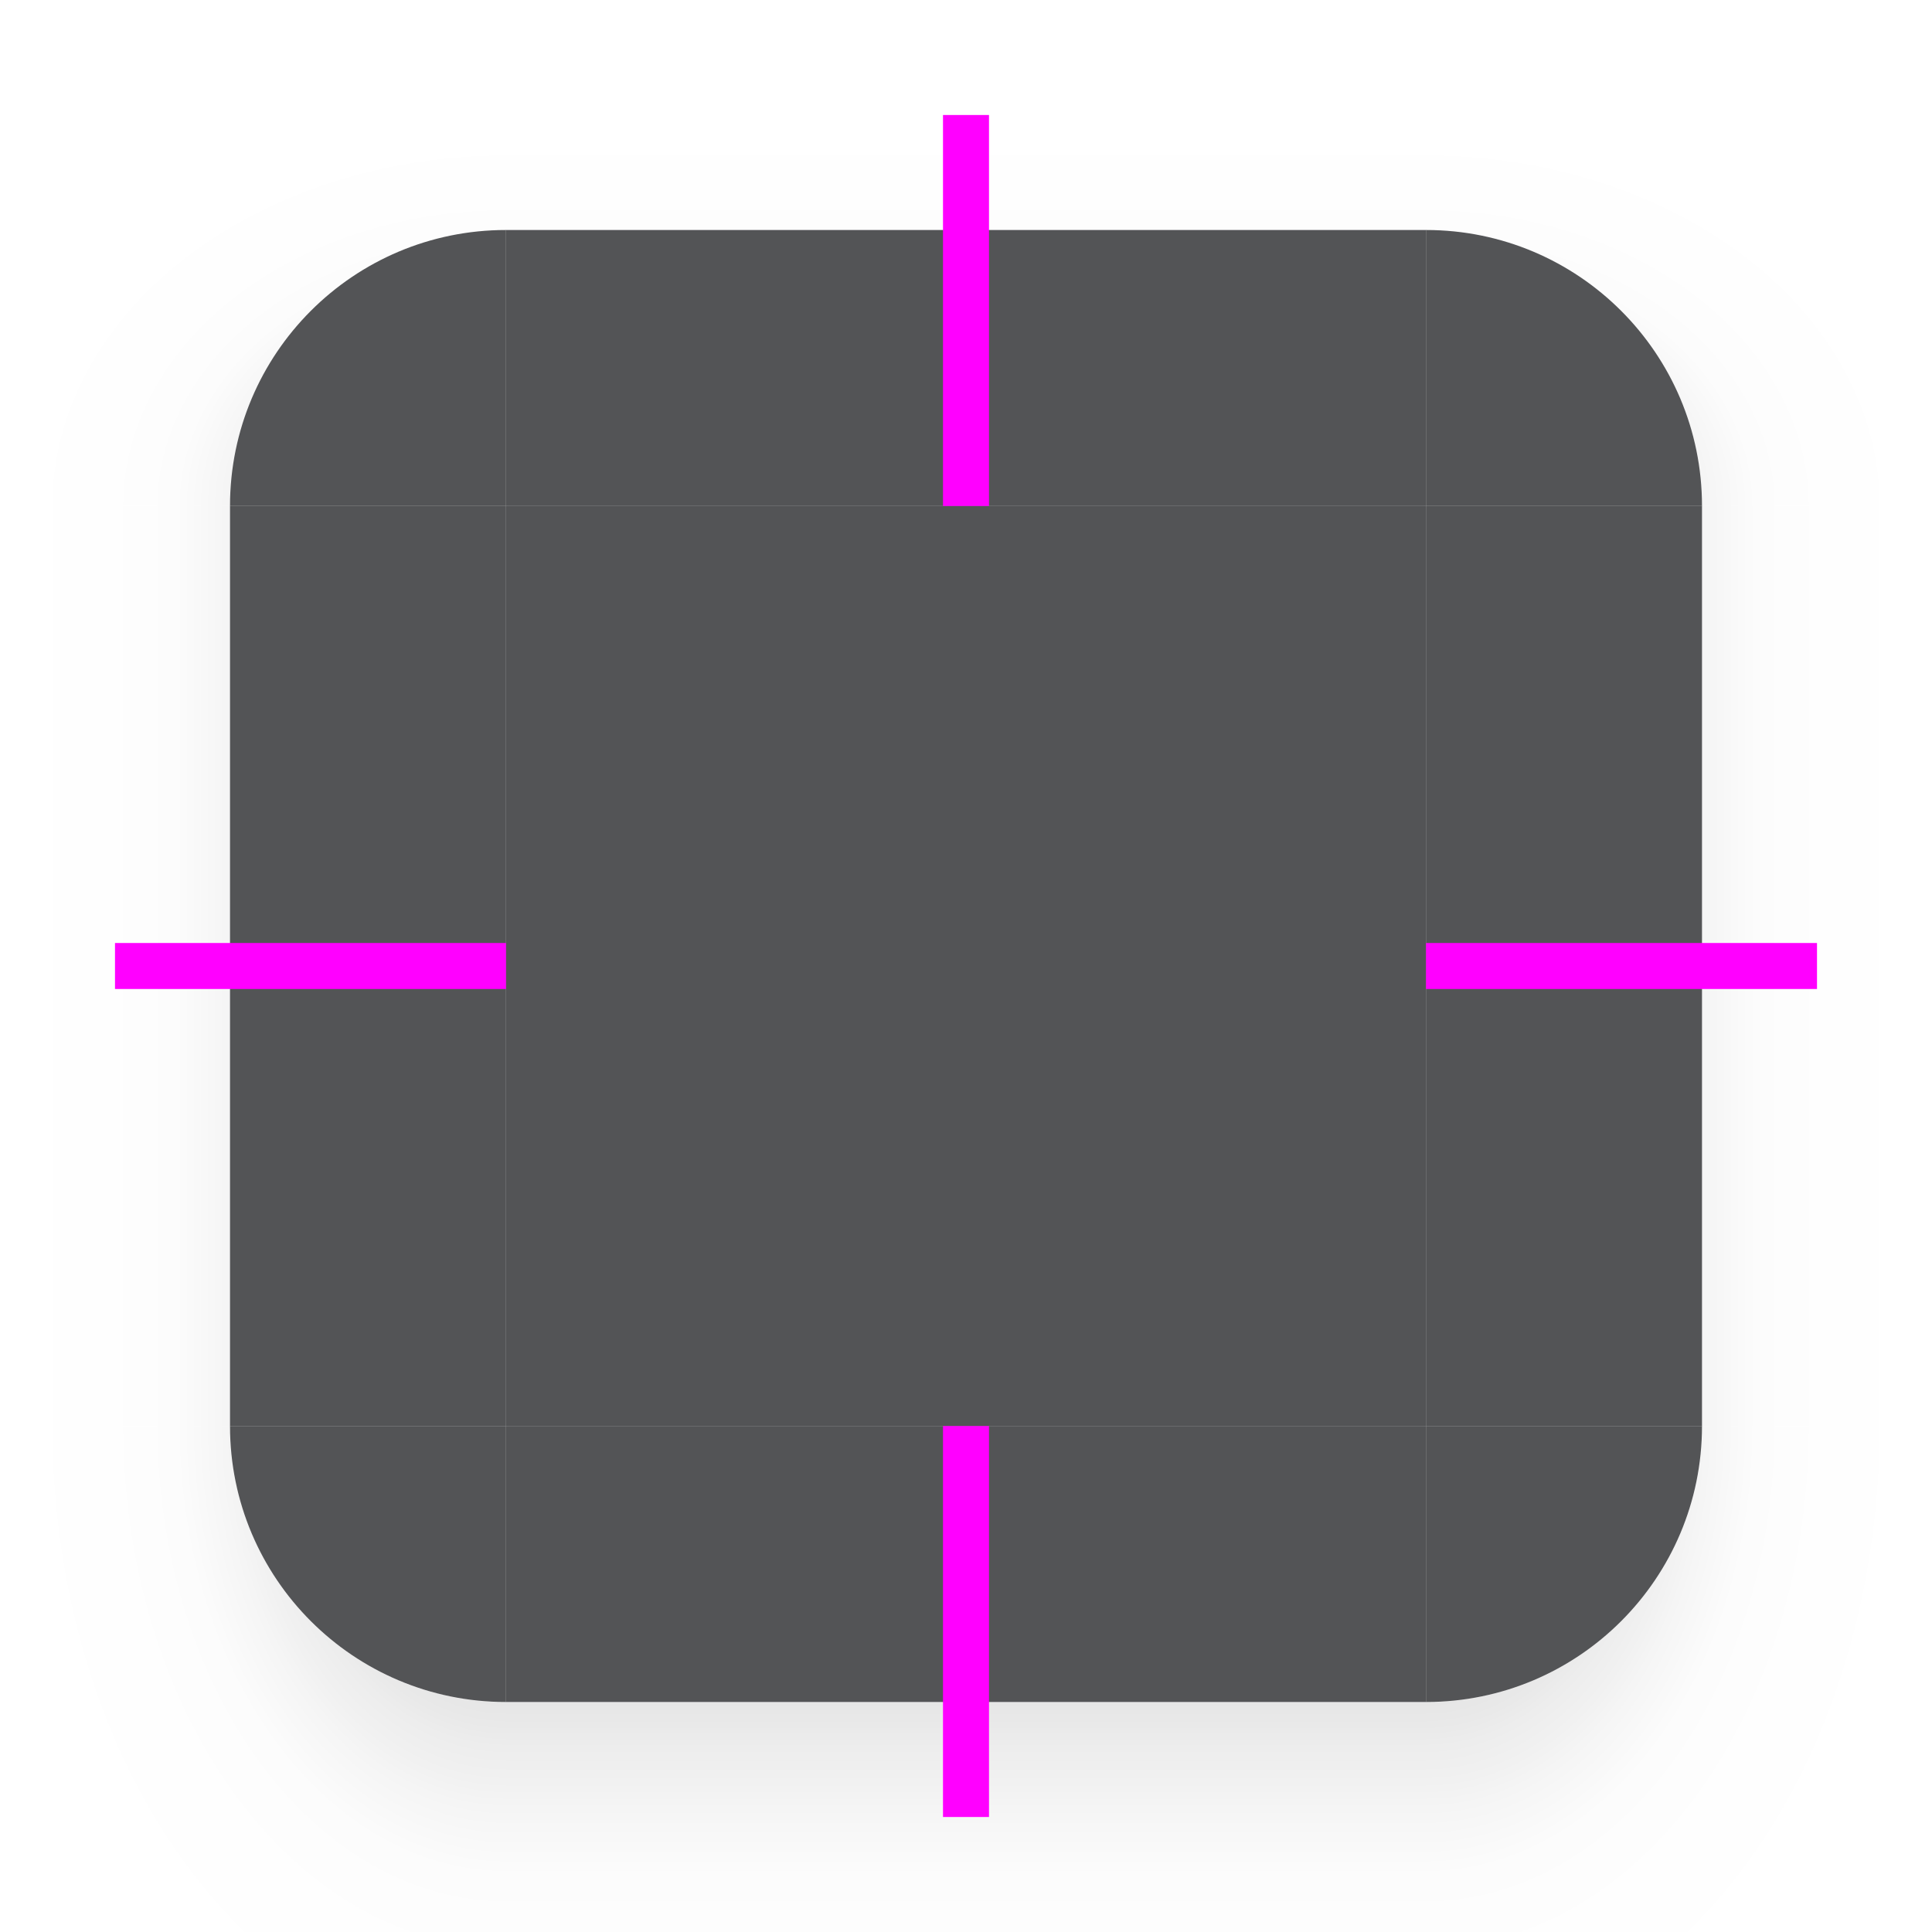
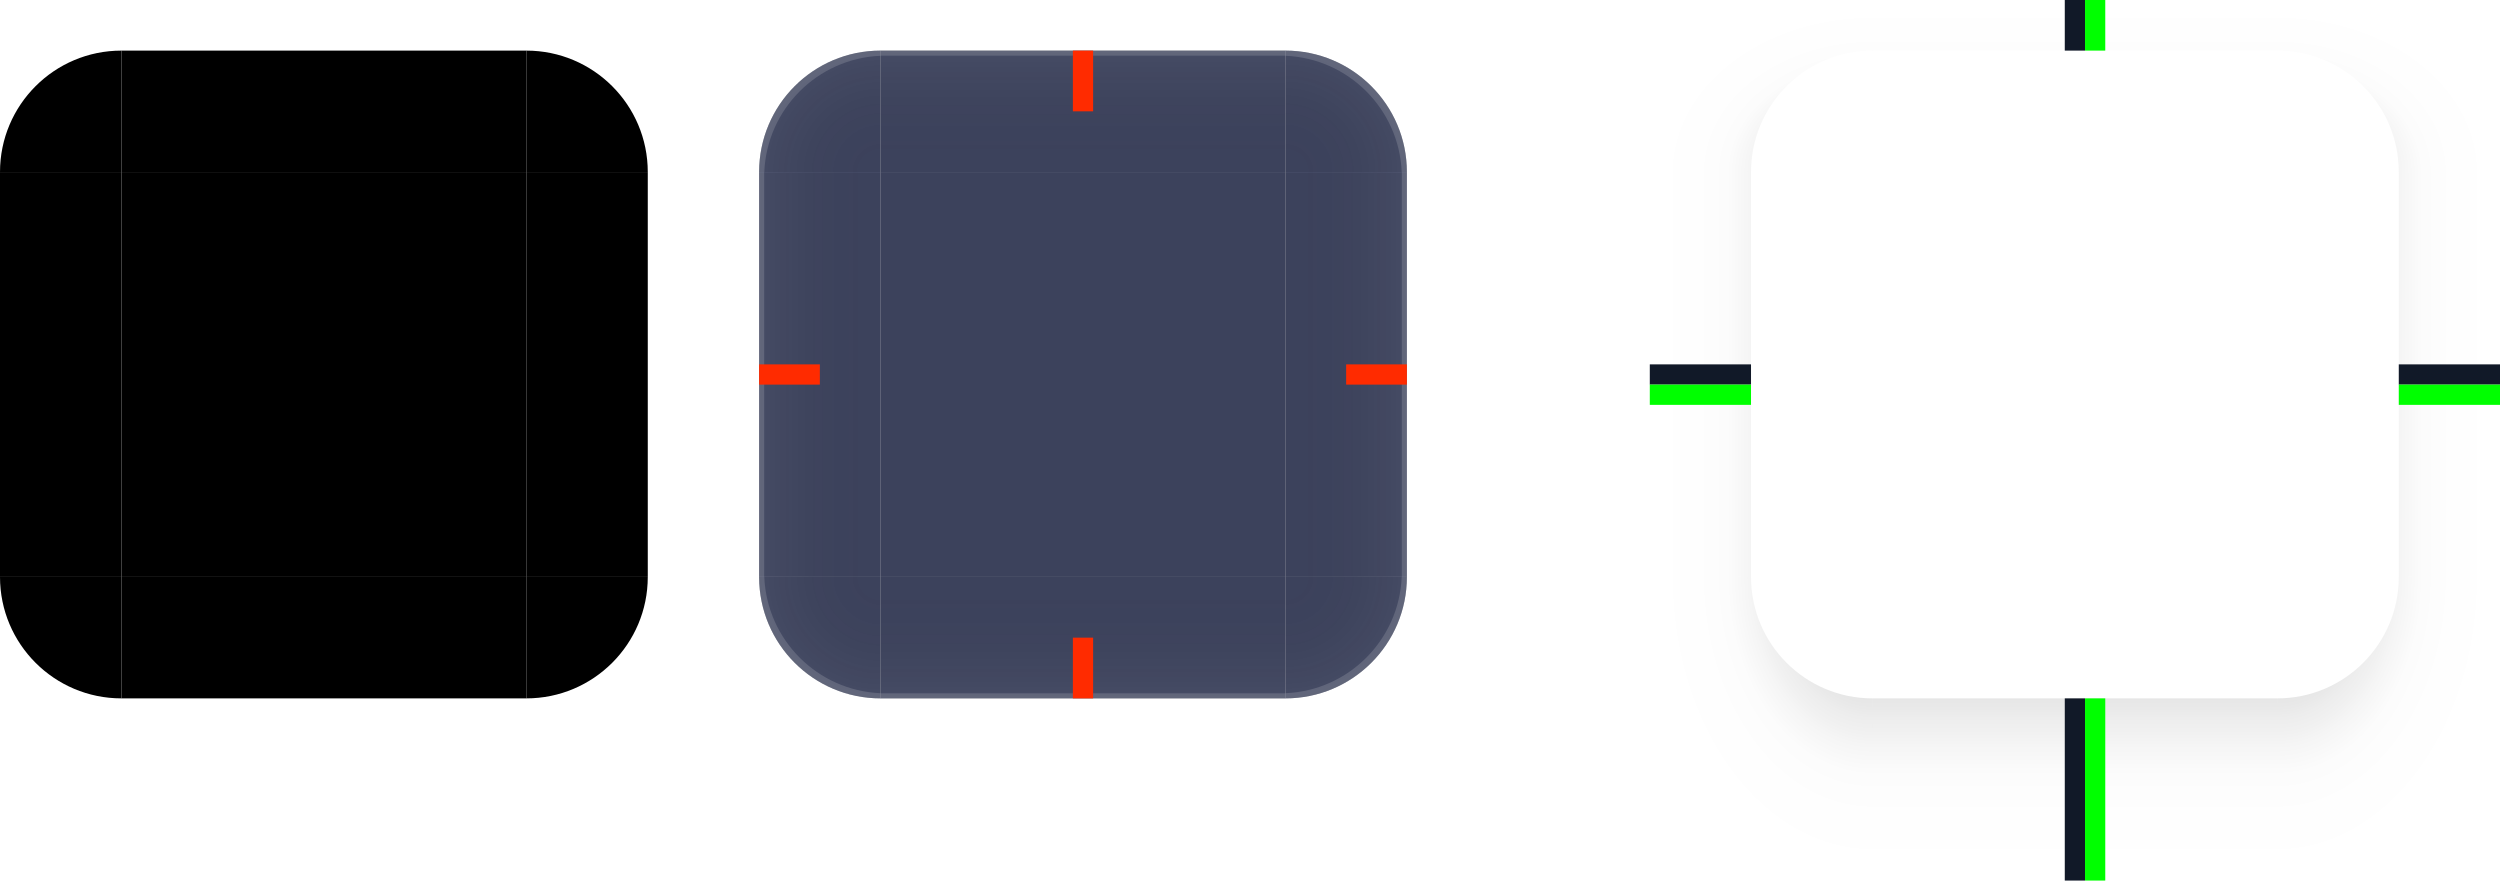
- <svg xmlns="http://www.w3.org/2000/svg" xmlns:xlink="http://www.w3.org/1999/xlink" width="168" height="168" version="1" id="svg20">
+ <svg xmlns="http://www.w3.org/2000/svg" xmlns:xlink="http://www.w3.org/1999/xlink" width="494" height="174" version="1" id="background">
  <defs id="nova">
-     <linearGradient id="linearGradient4240" x1="148" x2="148" y1="144" y2="127" gradientTransform="matrix(2,0,0,2,-202,-468)" gradientUnits="userSpaceOnUse" xlink:href="#linearGradient958" />
+     <linearGradient id="linearGradient20">
+       <stop style="stop-color:#000000;stop-opacity:0;" offset="0.1" id="stop20" />
+       <stop style="stop-color:#ffffff;stop-opacity:0.1;" offset="1" id="stop19" />
+     </linearGradient>
+     <linearGradient xlink:href="#linearGradient958" id="linearGradient4240" x1="148" x2="148" y1="144" y2="127" gradientTransform="matrix(2,0,0,2,-202,-468)" gradientUnits="userSpaceOnUse" />
    <linearGradient id="linearGradient958">
      <stop style="stop-color:#000000;stop-opacity:0.341" offset="0" id="stop1" />
      <stop style="stop-color:#000000;stop-opacity:0.235" offset=".206" id="stop2" />
      <stop style="stop-color:#000000;stop-opacity:0.204" offset=".239" id="stop3" />
      <stop style="stop-color:#000000;stop-opacity:0.165" offset=".283" id="stop4" />
      <stop style="stop-color:#000000;stop-opacity:0.137" offset=".33" id="stop5" />
      <stop style="stop-color:#000000;stop-opacity:0.106" offset=".378" id="stop6" />
      <stop style="stop-color:#000000;stop-opacity:0.086" offset=".434" id="stop7" />
      <stop style="stop-color:#000000;stop-opacity:0.071" offset=".465" id="stop8" />
      <stop style="stop-color:#000000;stop-opacity:0.055" offset=".516" id="stop9" />
      <stop style="stop-color:#000000;stop-opacity:0.039" offset=".555" id="stop10" />
      <stop style="stop-color:#000000;stop-opacity:0.012" offset=".651" id="stop11" />
      <stop style="stop-color:#000000;stop-opacity:0.004" offset=".789" id="stop12" />
      <stop style="stop-color:#000000;stop-opacity:0" offset="1" id="stop13" />
    </linearGradient>
-     <radialGradient id="radialGradient4238" cx="129.71" cy="144.271" r="11" fx="129.71" fy="144.271" gradientTransform="matrix(0,-3.090868,4.000072,0,-521.0936,220.9161)" gradientUnits="userSpaceOnUse" xlink:href="#linearGradient958" />
-     <linearGradient id="linearGradient4236" x1="129" x2="129" y1="133.355" y2="129.968" gradientTransform="matrix(2,0,0,-17.71428,-202,2262.285)" gradientUnits="userSpaceOnUse" xlink:href="#linearGradient958" />
-     <linearGradient id="linearGradient4234" x1="148" x2="148" y1="134.8" y2="129.667" gradientTransform="matrix(0,2,-8.571428,0,1291.428,-438)" gradientUnits="userSpaceOnUse" xlink:href="#linearGradient958" />
-     <radialGradient id="radialGradient4232" cx="129.71" cy="144.271" r="11" fx="129.71" fy="144.271" gradientTransform="matrix(0,5.454505,4.000071,0,-521.0934,-807.5035)" gradientUnits="userSpaceOnUse" xlink:href="#linearGradient958" />
-     <radialGradient id="radialGradient5631" cx="129.71" cy="144.271" r="11" fx="129.71" fy="144.271" gradientTransform="matrix(0,-3.090868,-4.000072,0,713.0936,220.9161)" gradientUnits="userSpaceOnUse" xlink:href="#linearGradient958" />
-     <radialGradient id="radialGradient5627" cx="129.71" cy="144.271" r="11" fx="129.71" fy="144.271" gradientTransform="matrix(0,5.454505,-4.000071,0,713.0934,-807.5035)" gradientUnits="userSpaceOnUse" xlink:href="#linearGradient958" />
-     <linearGradient id="linearGradient1105" x1="148" x2="148" y1="134.8" y2="129.667" gradientTransform="matrix(0,2,8.571428,0,-1099.428,-438)" gradientUnits="userSpaceOnUse" xlink:href="#linearGradient958" />
-     <style id="current-color-scheme" type="text/css">
-        .ColorScheme-Background {color:#1a1b1e; } .ColorScheme-ButtonBackground { color:#343434; } .ColorScheme-Highlight { color:#3c5fff; } .ColorScheme-Text { color:#dfdfdf; } .ColorScheme-ViewBackground { color:#242424; } .ColorScheme-NegativeText { color:#f44336; } .ColorScheme-PositiveText { color:#4caf50; } .ColorScheme-NeutralText { color:#ff9800; }
-   </style>
+     <radialGradient xlink:href="#linearGradient958" id="radialGradient4238" cx="129.71" cy="144.271" r="11" fx="129.71" fy="144.271" gradientTransform="matrix(0,-3.090868,4.000072,0,-521.0936,220.9161)" gradientUnits="userSpaceOnUse" />
+     <linearGradient xlink:href="#linearGradient958" id="linearGradient4236" x1="129" x2="129" y1="133.355" y2="129.968" gradientTransform="matrix(2,0,0,-17.71428,-202,2262.285)" gradientUnits="userSpaceOnUse" />
+     <linearGradient xlink:href="#linearGradient958" id="linearGradient4234" x1="148" x2="148" y1="134.8" y2="129.667" gradientTransform="matrix(0,2,-8.571428,0,1291.428,-438)" gradientUnits="userSpaceOnUse" />
+     <radialGradient xlink:href="#linearGradient958" id="radialGradient4232" cx="129.71" cy="144.271" r="11" fx="129.71" fy="144.271" gradientTransform="matrix(0,5.454505,4.000071,0,-521.0934,-807.5035)" gradientUnits="userSpaceOnUse" />
+     <radialGradient xlink:href="#linearGradient958" id="radialGradient5631" cx="129.71" cy="144.271" r="11" fx="129.71" fy="144.271" gradientTransform="matrix(0,-3.090868,-4.000072,0,713.0936,220.9161)" gradientUnits="userSpaceOnUse" />
+     <radialGradient xlink:href="#linearGradient958" id="radialGradient5627" cx="129.71" cy="144.271" r="11" fx="129.71" fy="144.271" gradientTransform="matrix(0,5.454505,-4.000071,0,713.0934,-807.5035)" gradientUnits="userSpaceOnUse" />
+     <linearGradient xlink:href="#linearGradient958" id="linearGradient1105" x1="148" x2="148" y1="134.8" y2="129.667" gradientTransform="matrix(0,2,8.571428,0,-1099.428,-438)" gradientUnits="userSpaceOnUse" />
+     <style id="current-color-scheme" type="text/css"> .ColorScheme-Background {color:#1a1b1e; } .ColorScheme-ButtonBackground { color:#2a2a2a; } .ColorScheme-Highlight { color:#3c5fff; } .ColorScheme-Text { color:#ffffff; } .ColorScheme-ViewBackground { color:#2a2a2a; } .ColorScheme-NegativeText { color:#f44336; } .ColorScheme-PositiveText { color:#4caf50; } .ColorScheme-NeutralText { color:#ff9800; }
+     </style>
+     <linearGradient xlink:href="#linearGradient20" id="linearGradient15" x1="73.983" y1="278.006" x2="73.983" y2="253.949" gradientUnits="userSpaceOnUse" gradientTransform="translate(-148,-532)" />
+     <linearGradient xlink:href="#linearGradient20" id="linearGradient19" gradientUnits="userSpaceOnUse" x1="73.983" y1="278.006" x2="73.983" y2="253.949" gradientTransform="translate(1.5929199e-6,-104)" />
+     <linearGradient xlink:href="#linearGradient20" id="linearGradient21" gradientUnits="userSpaceOnUse" gradientTransform="translate(-288,-244)" x1="73.983" y1="278.006" x2="73.983" y2="253.949" />
+     <linearGradient xlink:href="#linearGradient20" id="linearGradient22" gradientUnits="userSpaceOnUse" gradientTransform="translate(-288,-392)" x1="73.983" y1="278.006" x2="73.983" y2="253.949" />
+     <radialGradient xlink:href="#linearGradient20" id="radialGradient24" cx="254.005" cy="33.997" fx="254.005" fy="33.997" r="12" gradientUnits="userSpaceOnUse" gradientTransform="matrix(2.028946,0,0,2.040081,-261.357,-35.35942)" />
+     <radialGradient xlink:href="#linearGradient20" id="radialGradient28" gradientUnits="userSpaceOnUse" gradientTransform="matrix(0,-2.028946,2.040081,0,104.6406,549.357)" cx="254.005" cy="33.997" fx="254.005" fy="33.997" r="12" />
+     <radialGradient xlink:href="#linearGradient20" id="radialGradient29" gradientUnits="userSpaceOnUse" gradientTransform="matrix(-2.028946,0,0,-2.040081,689.357,183.3594)" cx="254.005" cy="33.997" fx="254.005" fy="33.997" r="12" />
+     <radialGradient xlink:href="#linearGradient20" id="radialGradient30" gradientUnits="userSpaceOnUse" gradientTransform="matrix(0,2.028946,-2.040081,0,323.3594,-401.3571)" cx="254.005" cy="33.997" fx="254.005" fy="33.997" r="12" />
  </defs>
+   <rect id="shadow-center" style="opacity:0.001" width="80" height="80" x="370" y="34" />
+   <g id="shadow-top" transform="translate(186,-15)">
+     <path style="fill:url(#linearGradient4240)" transform="translate(128,229)" d="m 56,-214 v 10 h 80 v -10 z" id="path13" />
+   </g>
+   <g id="shadow-topleft" transform="translate(339,3)">
+     <path style="fill:url(#radialGradient4238)" transform="translate(-25,211)" d="m 12,-214 v 34 h 20 c 0,-0.414 0.011,-0.825 0.031,-1.234 C 32.674,-193.915 43.159,-204 56,-204 v -10 z" id="path14" />
+   </g>
+   <g id="shadow-bottom" transform="translate(186,-15)">
+     <path style="fill:url(#linearGradient4236)" transform="translate(128,229)" d="m 56,-76 v 36 h 80 v -36 z" id="path15" />
+   </g>
+   <g id="shadow-left" transform="translate(186,-15)">
+     <path style="fill:url(#linearGradient1105)" transform="translate(128,229)" d="m 12,-180 v 80 h 20 v -80 z" id="path16" />
+   </g>
+   <g id="shadow-bottomleft" transform="matrix(1,0,0,-1,339,145)">
+     <path style="fill:url(#radialGradient4232)" transform="matrix(1,0,0,-1,-25,-69.00001)" d="m 12,-100 v 60 h 44 v -36 c -13.255,0 -24,-10.745 -24,-24 z" id="path17" />
+   </g>
+   <g id="shadow-topright" transform="matrix(-1,0,0,1,481,3)">
+     <path style="fill:url(#radialGradient5631)" transform="matrix(-1,0,0,1,167,211)" d="m 136,-214 v 10 c 12.841,0 23.326,10.085 23.969,22.766 0.021,0.409 0.031,0.82 0.031,1.234 h 20 v -34 z" id="path18" />
+   </g>
+   <g id="shadow-right" transform="matrix(-1,0,0,1,634,-15)">
+     <path style="fill:url(#linearGradient4234)" transform="matrix(-1,0,0,1,320,229)" d="m 160,-180 v 80 h 20 v -80 z" id="path19" />
+   </g>
+   <g id="shadow-bottomright" transform="rotate(180,240.5,72.5)">
+     <path style="fill:url(#radialGradient5627)" transform="rotate(180,83.5,-34.5)" d="m 160,-100 c 0,13.255 -10.745,24 -24,24 v 36 h 44 v -60 z" id="path20" />
+   </g>
  <g id="center">
-     <rect id="center1" style="opacity:0.75;fill:currentColor;fill-opacity:1" class="ColorScheme-Background" width="80" height="80" x="44" y="44" />
-     <rect id="center2" style="display:none;opacity:0.05;fill:currentColor" class="ColorScheme-Highlight" width="80" height="80" x="44" y="44" />
+     <rect id="center1" style="fill:currentColor;opacity:0.85;fill-opacity:1" class="ColorScheme-Background" width="80" height="80" x="174" y="34" />
+     <rect id="center2" style="fill:currentColor;opacity:0.15" class="ColorScheme-Highlight" width="80" height="80" x="174" y="34" />
  </g>
-   <g id="top" transform="translate(-12,224)">
-     <path style="fill:url(#linearGradient4240)" d="m 56,-224 v 20 h 80 v -20 z" id="path13" />
-     <rect style="fill:currentColor;opacity:0.75;fill-opacity:1" id="11" class="ColorScheme-Background" width="80" height="24" x="56" y="-204" />
-     <rect style="display:none;opacity:0.05;fill:currentColor" id="12" class="ColorScheme-Highlight" width="80" height="24" x="56" y="-204" />
+   <g id="top">
+     <rect id="top1" style="fill:currentColor;opacity:0.85;fill-opacity:1" class="ColorScheme-Background" width="80" height="24" x="174" y="10" />
+     <rect id="top2" style="fill:currentColor;opacity:0.15" class="ColorScheme-Highlight" width="80" height="24" x="174" y="10" />
+     <rect id="rect20" style="display:inline;opacity:0.5;fill:url(#linearGradient21)" class="ColorScheme-Background" width="80" height="24" x="-254" y="10" transform="scale(-1,1)" />
+     <path id="rect3" style="fill:currentColor;opacity:1;fill-opacity:0.15" class="ColorScheme-Text" d="M 174 10 L 174 11 L 254 11 L 254 10 L 174 10 z " />
  </g>
-   <g id="topleft" transform="translate(-12,224)">
-     <path style="fill:url(#radialGradient4238)" d="m 12,-224 v 44 h 20 c 0,-0.414 0.011,-0.825 0.031,-1.234 C 32.674,-193.915 43.159,-204 56,-204 v -20 z" id="path14" />
-     <path id="51" style="fill:currentColor;opacity:0.75;fill-opacity:1" class="ColorScheme-Background" d="M 56,-180 H 32 c 0,-13.255 10.745,-24 24,-24 z" />
-     <path id="52" style="display:none;opacity:0.05;fill:currentColor" class="ColorScheme-Highlight" d="M 56,-180 H 32 c 0,-13.255 10.745,-24 24,-24 z" />
+   <g id="topleft">
+     <path id="topleft1" style="fill:currentColor;opacity:0.85;fill-opacity:1" class="ColorScheme-Background" d="m 174,34 h -24 c 0,-13.255 10.745,-24 24,-24 z" />
+     <path id="topleft2" style="fill:currentColor;opacity:0.15" class="ColorScheme-Highlight" d="m 174,34 h -24 c 0,-13.255 10.745,-24 24,-24 z" />
+     <path id="path28" style="opacity:0.5;fill:url(#radialGradient28)" class="ColorScheme-Background" d="M 174,34 V 10 c -13.255,0 -24,10.745 -24,24 z" />
+     <path id="path2" style="fill:currentColor;opacity:1;fill-opacity:0.15" class="ColorScheme-Text" d="M 174 10 C 160.745 10 150 20.745 150 34 L 151.025 34 C 151.537 21.542 161.542 11.537 174 11.025 L 174 10 z " />
  </g>
-   <g id="bottom" transform="translate(-12,224)">
-     <path style="fill:url(#linearGradient4236)" d="m 56,-76 v 20 h 80 v -20 z" id="path15" />
-     <rect style="fill:currentColor;opacity:0.75;fill-opacity:1" id="21" class="ColorScheme-Background" width="80" height="24" x="56" y="76" transform="scale(1,-1)" />
-     <rect id="22" style="display:none;opacity:0.05;fill:currentColor" class="ColorScheme-Highlight" width="80" height="24" x="56" y="76" transform="scale(1,-1)" />
+   <g id="bottom">
+     <rect id="bottom1" style="fill:currentColor;opacity:0.85;fill-opacity:1" class="ColorScheme-Background" width="80" height="24" x="174" y="-138" transform="scale(1,-1)" />
+     <rect id="bottom2" style="fill:currentColor;opacity:0.15" class="ColorScheme-Highlight" width="80" height="24" x="174" y="-138" transform="scale(1,-1)" />
+     <rect id="rect21" style="display:inline;opacity:0.5;fill:url(#linearGradient22)" class="ColorScheme-Background" width="80" height="24" x="-254" y="-138" transform="scale(-1)" />
+     <path id="rect7" style="fill:currentColor;opacity:1;fill-opacity:0.15" class="ColorScheme-Text" d="M 174 -137 L 174 -138 L 254 -138 L 254 -137 L 174 -137 z " transform="scale(1,-1)" />
  </g>
-   <g id="left" transform="translate(-12,224)">
-     <path style="fill:url(#linearGradient1105)" d="m 12,-180 v 80 h 20 v -80 z" id="path16" />
-     <rect style="fill:currentColor;opacity:0.75;fill-opacity:1" id="31" class="ColorScheme-Background" width="80" height="24" x="-180" y="-56" transform="rotate(90)" />
-     <rect id="32" style="display:none;opacity:0.05;fill:currentColor" class="ColorScheme-Highlight" width="80" height="24" x="-180" y="-56" transform="rotate(90)" />
+   <g id="left">
+     <rect id="left1" style="fill:currentColor;opacity:0.85;fill-opacity:1" class="ColorScheme-Background" width="80" height="24" x="34" y="-174" transform="rotate(90)" />
+     <rect id="left2" style="fill:currentColor;opacity:0.15" class="ColorScheme-Highlight" width="80" height="24" x="34" y="-174" transform="rotate(90)" />
+     <rect id="rect19" style="display:inline;opacity:0.5;fill:url(#linearGradient19)" class="ColorScheme-Background" width="80" height="24" x="34" y="150" transform="matrix(0,1,1,0,0,0)" />
+     <path id="rect4" style="fill:currentColor;opacity:1;fill-opacity:0.15" class="ColorScheme-Text" d="M 34 -150 L 114 -150 L 114 -151 L 34 -151 L 34 -150 z " transform="rotate(90)" />
  </g>
-   <g id="bottomleft" transform="translate(-12,224)">
-     <path style="fill:url(#radialGradient4232)" d="m 12,-100 v 44 h 44 v -20 c -13.255,0 -24,-10.745 -24,-24 z" id="path17" />
-     <path id="81" style="fill:currentColor;opacity:0.75;fill-opacity:1" class="ColorScheme-Background" d="M 56,-100 H 32 c 0,13.255 10.745,24 24,24 z" />
-     <path id="82" style="display:none;opacity:0.05;fill:currentColor" class="ColorScheme-Highlight" d="M 56,-100 H 32 c 0,13.255 10.745,24 24,24 z" />
+   <g id="bottomleft">
+     <path id="bottomleft1" style="fill:currentColor;opacity:0.85;fill-opacity:1" class="ColorScheme-Background" d="m 174,114 h -24 c 0,13.255 10.745,24 24,24 z" />
+     <path id="bottomleft2" style="fill:currentColor;opacity:0.15" class="ColorScheme-Highlight" d="m 174,114 h -24 c 0,13.255 10.745,24 24,24 z" />
+     <path id="path29" style="opacity:0.5;fill:url(#radialGradient29)" class="ColorScheme-Background" d="m 174,114 h -24 c 0,13.255 10.745,24 24,24 z" />
+     <path id="path9" style="fill:currentColor;opacity:1;fill-opacity:0.15" class="ColorScheme-Text" d="M 150 114 C 150 127.255 160.745 138 174 138 L 174 136.975 C 161.542 136.463 151.537 126.458 151.025 114 L 150 114 z " />
  </g>
-   <g id="topright" transform="translate(-12,224)">
-     <path style="fill:url(#radialGradient5631)" d="m 136,-224 v 20 c 12.841,0 23.326,10.085 23.969,22.766 0.021,0.409 0.031,0.82 0.031,1.234 h 20 v -44 z" id="path18" />
-     <path id="61" style="fill:currentColor;opacity:0.75;fill-opacity:1" class="ColorScheme-Background" d="m 136,-180 h 24 c 0,-13.255 -10.745,-24 -24,-24 z" />
-     <path id="62" style="display:none;opacity:0.05;fill:currentColor" class="ColorScheme-Highlight" d="m 136,-180 h 24 c 0,-13.255 -10.745,-24 -24,-24 z" />
+   <g id="topright">
+     <path id="topright1" style="fill:currentColor;opacity:0.85;fill-opacity:1" class="ColorScheme-Background" d="m 254,34 h 24 C 278,20.745 267.255,10 254,10 Z" />
+     <path id="topright2" style="fill:currentColor;opacity:0.15" class="ColorScheme-Highlight" d="m 254,34 h 24 C 278,20.745 267.255,10 254,10 Z" />
+     <path id="path22" style="opacity:0.5;fill:url(#radialGradient24)" class="ColorScheme-Background" d="m 254,34 h 24 C 278,20.745 267.255,10 254,10 Z" />
+     <path id="path1" style="fill:currentColor;opacity:1;fill-opacity:0.15" class="ColorScheme-Text" d="M 254 10 L 254 11.025 C 266.458 11.537 276.463 21.542 276.975 34 L 278 34 C 278 20.745 267.255 10 254 10 z " />
  </g>
-   <g id="right" transform="translate(-12,224)">
-     <path style="fill:url(#linearGradient4234)" d="m 160,-180 v 80 h 20 v -80 z" id="path19" />
-     <rect style="fill:currentColor;opacity:0.75;fill-opacity:1" id="41" class="ColorScheme-Background" width="80" height="24" x="-180" y="136" transform="matrix(0,1,1,0,0,0)" />
-     <rect id="42" style="display:none;opacity:0.05;fill:currentColor" class="ColorScheme-Highlight" width="80" height="24" x="-180" y="136" transform="matrix(0,1,1,0,0,0)" />
+   <g id="right">
+     <rect id="right1" style="fill:currentColor;opacity:0.85;fill-opacity:1" class="ColorScheme-Background" width="80" height="24" x="34" y="254" transform="matrix(0,1,1,0,0,0)" />
+     <rect id="right2" style="fill:currentColor;opacity:0.15" class="ColorScheme-Highlight" width="80" height="24" x="34" y="254" transform="matrix(0,1,1,0,0,0)" />
+     <rect id="rect1" style="display:inline;opacity:0.5;fill:url(#linearGradient15)" class="ColorScheme-Background" width="80" height="24" x="-114" y="-278" transform="matrix(0,-1,-1,0,0,0)" />
+     <path id="rect5" style="fill:currentColor;opacity:1;fill-opacity:0.15" class="ColorScheme-Text" d="M 34 277 L 114 277 L 114 278 L 34 278 L 34 277 z " transform="matrix(0,1,1,0,0,0)" />
  </g>
-   <g id="bottomright" transform="translate(-12,224)">
-     <path style="fill:url(#radialGradient5627)" d="m 160,-100 c 0,13.255 -10.745,24 -24,24 v 20 h 44 v -44 z" id="path20" />
-     <path id="71" style="fill:currentColor;opacity:0.75;fill-opacity:1" class="ColorScheme-Background" d="m 136,-100 h 24 c 0,13.255 -10.745,24 -24,24 z" />
-     <path id="72" style="display:none;opacity:0.05;fill:currentColor" class="ColorScheme-Highlight" d="m 136,-100 h 24 c 0,13.255 -10.745,24 -24,24 z" />
+   <g id="bottomright">
+     <path id="bottomright1" style="fill:currentColor;opacity:0.85;fill-opacity:1" class="ColorScheme-Background" d="m 254,114 h 24 C 278,127.255 267.255,138 254,138 Z" />
+     <path id="bottomright2" style="fill:currentColor;opacity:0.15" class="ColorScheme-Highlight" d="m 254,114 h 24 C 278,127.255 267.255,138 254,138 Z" />
+     <path id="path30" style="opacity:0.5;fill:url(#radialGradient30)" class="ColorScheme-Background" d="m 254,114 v 24 c 13.255,0 24,-10.745 24,-24 z" />
+     <path id="path8" style="fill:currentColor;opacity:1;fill-opacity:0.15" class="ColorScheme-Text" d="M 276.975 114 C 276.463 126.458 266.458 136.463 254 136.975 L 254 138 C 267.255 138 278 127.255 278 114 L 276.975 114 z " />
  </g>
-   <rect id="hint-top-margin" style="fill:#ff00ff" width="4" height="34" x="82" y="10" />
-   <rect id="hint-bottom-margin" style="fill:#ff00ff" width="4" height="34" x="82" y="124" />
-   <rect id="hint-right-margin" style="fill:#ff00ff" width="4" height="34" x="82" y="-158" transform="rotate(90)" />
-   <rect id="hint-left-margin" style="fill:#ff00ff" width="4" height="34" x="82" y="-44" transform="rotate(90)" />
-   <rect id="hint-stretch-borders" style="fill:#ff00ff" width="6" height="6" x="0" y="-6" />
+   <rect id="mask-center" width="80" height="80" x="24" y="34" />
+   <rect id="mask-top" width="80" height="24" x="24" y="10" />
+   <path id="mask-topleft" d="M 24,34 H 0 C 0,20.745 10.745,10 24,10 Z" />
+   <rect id="mask-bottom" width="80" height="24" x="24" y="-138" transform="scale(1,-1)" />
+   <rect id="mask-left" width="80" height="24" x="34" y="-24" transform="rotate(90)" />
+   <path id="mask-bottomleft" d="M 24,114 H 0 c 0,13.255 10.745,24 24,24 z" />
+   <path id="mask-topright" d="m 104,34 h 24 C 128,20.745 117.255,10 104,10 Z" />
+   <rect id="mask-right" width="80" height="24" x="34" y="104" transform="matrix(0,1,1,0,0,0)" />
+   <path id="mask-bottomright" d="m 104,114 h 24 C 128,127.255 117.255,138 104,138 Z" />
+   <rect id="shadow-hint-bottom-margin" style="fill:#111928" width="4" height="36" x="408" y="138" />
+   <rect id="shadow-hint-top-margin" style="fill:#111928" width="4" height="10" x="408" y="0" />
+   <rect id="shadow-hint-right-margin" style="fill:#111928" width="4" height="20" x="72" y="-494" transform="rotate(90)" />
+   <rect id="shadow-hint-left-margin" style="fill:#111928" width="4" height="20" x="72" y="-346" transform="rotate(90)" />
+   <rect id="hint-top-margin" style="fill:#ff2b00;fill-opacity:1" width="4" height="12" x="212" y="10" />
+   <rect id="hint-bottom-margin" style="fill:#ff2b00;fill-opacity:1" width="4" height="12" x="212" y="126" />
+   <rect id="hint-right-margin" style="fill:#ff2b00;fill-opacity:1" width="4" height="12" x="72" y="-278" transform="rotate(90)" />
+   <rect id="hint-left-margin" style="fill:#ff2b00;fill-opacity:1" width="4" height="12" x="72" y="-162" transform="rotate(90)" />
+   <rect id="hint-stretch-borders" style="fill:#ff2b00;fill-opacity:1" width="6" height="6" x="0" y="-6" />
+   <rect id="shadow-hint-top-inset" style="fill:#00ff00" width="4" height="10" x="412" y="0" />
+   <rect id="shadow-hint-bottom-inset" style="fill:#00ff00" width="4" height="36" x="412" y="138" />
+   <rect id="shadow-hint-right-inset" style="fill:#00ff00" width="20" height="4" x="474" y="76" />
+   <rect id="shadow-hint-left-inset" style="fill:#00ff00" width="20" height="4" x="326" y="76" />
</svg>
